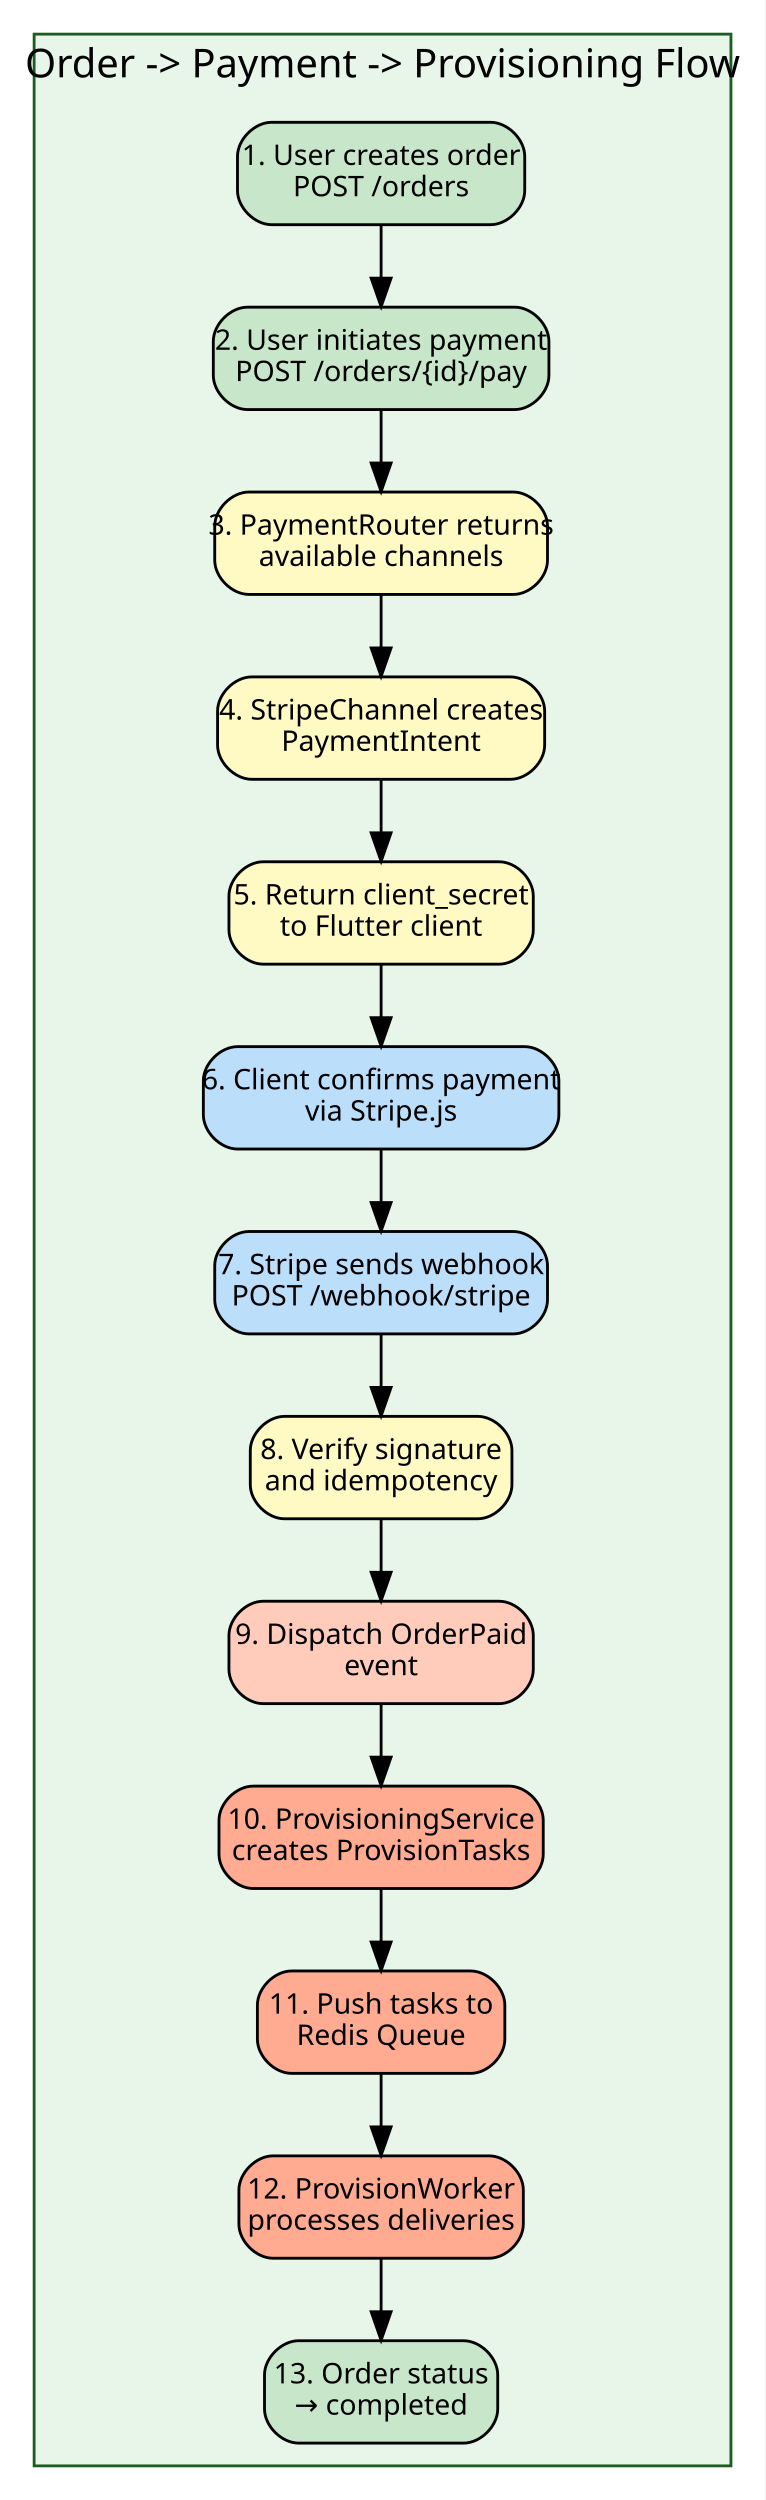
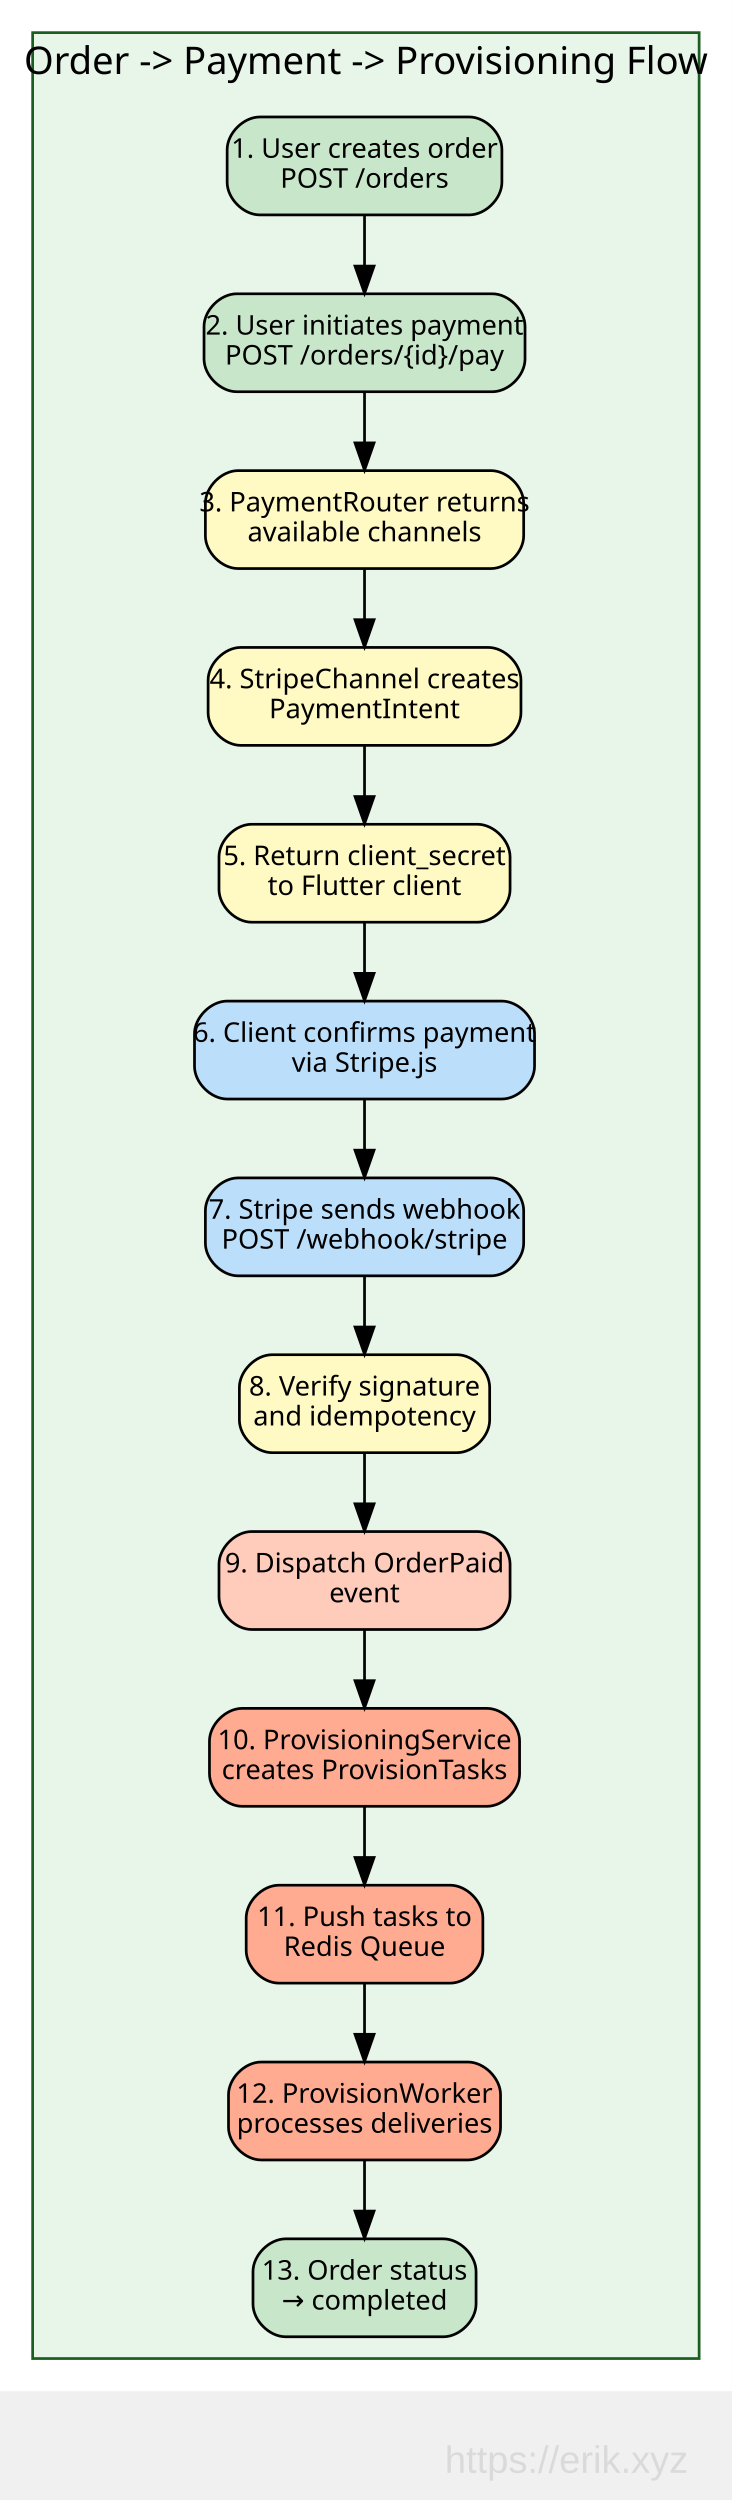
- <svg xmlns="http://www.w3.org/2000/svg" width="269pt" height="879pt" viewBox="0.00 0.00 269.00 879.00">
+ <svg xmlns="http://www.w3.org/2000/svg" width="269pt" height="919.00pt" viewBox="0.00 0.00 269.00 919.00">
  <g id="graph0" class="graph" transform="scale(1 1) rotate(0) translate(4 875)">
    <polygon fill="white" stroke="transparent" points="-4,4 -4,-875 265,-875 265,4 -4,4" />
    <g id="clust1" class="cluster">
      <polygon fill="#e8f5e9" stroke="#1b5e20" points="8,-8 8,-863 253,-863 253,-8 8,-8" />
      <text text-anchor="middle" x="130.5" y="-847.8" font-family="sans-serif" font-size="14.00">Order -&gt; Payment -&gt; Provisioning Flow</text>
    </g>
    <g id="node1" class="node">
      <path fill="#c8e6c9" stroke="black" d="M168.5,-832C168.5,-832 91.5,-832 91.5,-832 85.5,-832 79.5,-826 79.5,-820 79.5,-820 79.5,-808 79.5,-808 79.5,-802 85.5,-796 91.5,-796 91.5,-796 168.5,-796 168.5,-796 174.5,-796 180.5,-802 180.5,-808 180.5,-808 180.5,-820 180.5,-820 180.5,-826 174.5,-832 168.5,-832" />
      <text text-anchor="middle" x="130" y="-817" font-family="sans-serif" font-size="10.00">1. User creates order</text>
      <text text-anchor="middle" x="130" y="-806" font-family="sans-serif" font-size="10.00">POST /orders</text>
    </g>
    <g id="node2" class="node">
      <path fill="#c8e6c9" stroke="black" d="M177,-767C177,-767 83,-767 83,-767 77,-767 71,-761 71,-755 71,-755 71,-743 71,-743 71,-737 77,-731 83,-731 83,-731 177,-731 177,-731 183,-731 189,-737 189,-743 189,-743 189,-755 189,-755 189,-761 183,-767 177,-767" />
      <text text-anchor="middle" x="130" y="-752" font-family="sans-serif" font-size="10.00">2. User initiates payment</text>
      <text text-anchor="middle" x="130" y="-741" font-family="sans-serif" font-size="10.00">POST /orders/{id}/pay</text>
    </g>
    <g id="edge1" class="edge">
      <path fill="none" stroke="black" d="M130,-795.78C130,-790.09 130,-783.61 130,-777.34" />
      <polygon fill="black" stroke="black" points="133.5,-777.19 130,-767.19 126.5,-777.19 133.5,-777.19" />
    </g>
    <g id="node3" class="node">
      <path fill="#fff9c4" stroke="black" d="M176.5,-702C176.5,-702 83.5,-702 83.5,-702 77.5,-702 71.5,-696 71.5,-690 71.5,-690 71.5,-678 71.5,-678 71.5,-672 77.5,-666 83.5,-666 83.5,-666 176.5,-666 176.5,-666 182.5,-666 188.5,-672 188.5,-678 188.5,-678 188.5,-690 188.5,-690 188.5,-696 182.5,-702 176.5,-702" />
      <text text-anchor="middle" x="130" y="-687" font-family="sans-serif" font-size="10.00">3. PaymentRouter returns</text>
      <text text-anchor="middle" x="130" y="-676" font-family="sans-serif" font-size="10.00">available channels</text>
    </g>
    <g id="edge2" class="edge">
      <path fill="none" stroke="black" d="M130,-730.78C130,-725.09 130,-718.61 130,-712.34" />
      <polygon fill="black" stroke="black" points="133.5,-712.19 130,-702.19 126.5,-712.19 133.5,-712.19" />
    </g>
    <g id="node4" class="node">
      <path fill="#fff9c4" stroke="black" d="M175.5,-637C175.5,-637 84.5,-637 84.5,-637 78.5,-637 72.5,-631 72.5,-625 72.5,-625 72.5,-613 72.5,-613 72.5,-607 78.5,-601 84.5,-601 84.5,-601 175.5,-601 175.5,-601 181.5,-601 187.5,-607 187.5,-613 187.5,-613 187.5,-625 187.5,-625 187.5,-631 181.5,-637 175.5,-637" />
      <text text-anchor="middle" x="130" y="-622" font-family="sans-serif" font-size="10.00">4. StripeChannel creates</text>
      <text text-anchor="middle" x="130" y="-611" font-family="sans-serif" font-size="10.00">PaymentIntent</text>
    </g>
    <g id="edge3" class="edge">
      <path fill="none" stroke="black" d="M130,-665.78C130,-660.09 130,-653.61 130,-647.34" />
      <polygon fill="black" stroke="black" points="133.5,-647.19 130,-637.19 126.5,-647.19 133.5,-647.19" />
    </g>
    <g id="node5" class="node">
      <path fill="#fff9c4" stroke="black" d="M171.5,-572C171.5,-572 88.5,-572 88.5,-572 82.5,-572 76.5,-566 76.5,-560 76.5,-560 76.5,-548 76.5,-548 76.5,-542 82.5,-536 88.5,-536 88.5,-536 171.5,-536 171.5,-536 177.5,-536 183.5,-542 183.5,-548 183.5,-548 183.5,-560 183.5,-560 183.5,-566 177.5,-572 171.5,-572" />
      <text text-anchor="middle" x="130" y="-557" font-family="sans-serif" font-size="10.00">5. Return client_secret</text>
      <text text-anchor="middle" x="130" y="-546" font-family="sans-serif" font-size="10.00">to Flutter client</text>
    </g>
    <g id="edge4" class="edge">
      <path fill="none" stroke="black" d="M130,-600.78C130,-595.09 130,-588.61 130,-582.34" />
      <polygon fill="black" stroke="black" points="133.5,-582.19 130,-572.19 126.5,-582.19 133.5,-582.19" />
    </g>
    <g id="node6" class="node">
      <path fill="#bbdefb" stroke="black" d="M180.5,-507C180.5,-507 79.5,-507 79.5,-507 73.5,-507 67.5,-501 67.5,-495 67.5,-495 67.5,-483 67.5,-483 67.5,-477 73.5,-471 79.5,-471 79.5,-471 180.5,-471 180.5,-471 186.5,-471 192.5,-477 192.5,-483 192.5,-483 192.5,-495 192.5,-495 192.5,-501 186.5,-507 180.5,-507" />
      <text text-anchor="middle" x="130" y="-492" font-family="sans-serif" font-size="10.00">6. Client confirms payment</text>
      <text text-anchor="middle" x="130" y="-481" font-family="sans-serif" font-size="10.00">via Stripe.js</text>
    </g>
    <g id="edge5" class="edge">
      <path fill="none" stroke="black" d="M130,-535.78C130,-530.09 130,-523.61 130,-517.34" />
      <polygon fill="black" stroke="black" points="133.5,-517.19 130,-507.19 126.5,-517.19 133.5,-517.19" />
    </g>
    <g id="node7" class="node">
      <path fill="#bbdefb" stroke="black" d="M176.5,-442C176.5,-442 83.5,-442 83.5,-442 77.5,-442 71.5,-436 71.5,-430 71.5,-430 71.5,-418 71.5,-418 71.5,-412 77.5,-406 83.5,-406 83.5,-406 176.5,-406 176.5,-406 182.5,-406 188.5,-412 188.5,-418 188.5,-418 188.5,-430 188.5,-430 188.5,-436 182.5,-442 176.5,-442" />
      <text text-anchor="middle" x="130" y="-427" font-family="sans-serif" font-size="10.00">7. Stripe sends webhook</text>
      <text text-anchor="middle" x="130" y="-416" font-family="sans-serif" font-size="10.00">POST /webhook/stripe</text>
    </g>
    <g id="edge6" class="edge">
      <path fill="none" stroke="black" d="M130,-470.78C130,-465.09 130,-458.61 130,-452.34" />
      <polygon fill="black" stroke="black" points="133.5,-452.19 130,-442.19 126.5,-452.19 133.5,-452.19" />
    </g>
    <g id="node8" class="node">
      <path fill="#fff9c4" stroke="black" d="M164,-377C164,-377 96,-377 96,-377 90,-377 84,-371 84,-365 84,-365 84,-353 84,-353 84,-347 90,-341 96,-341 96,-341 164,-341 164,-341 170,-341 176,-347 176,-353 176,-353 176,-365 176,-365 176,-371 170,-377 164,-377" />
      <text text-anchor="middle" x="130" y="-362" font-family="sans-serif" font-size="10.00">8. Verify signature</text>
      <text text-anchor="middle" x="130" y="-351" font-family="sans-serif" font-size="10.00">and idempotency</text>
    </g>
    <g id="edge7" class="edge">
      <path fill="none" stroke="black" d="M130,-405.78C130,-400.09 130,-393.61 130,-387.34" />
      <polygon fill="black" stroke="black" points="133.5,-387.19 130,-377.19 126.5,-387.19 133.5,-387.19" />
    </g>
    <g id="node9" class="node">
      <path fill="#ffccbc" stroke="black" d="M171.5,-312C171.5,-312 88.5,-312 88.5,-312 82.5,-312 76.5,-306 76.5,-300 76.5,-300 76.5,-288 76.5,-288 76.5,-282 82.5,-276 88.5,-276 88.5,-276 171.5,-276 171.5,-276 177.5,-276 183.5,-282 183.5,-288 183.5,-288 183.5,-300 183.5,-300 183.5,-306 177.5,-312 171.5,-312" />
      <text text-anchor="middle" x="130" y="-297" font-family="sans-serif" font-size="10.00">9. Dispatch OrderPaid</text>
      <text text-anchor="middle" x="130" y="-286" font-family="sans-serif" font-size="10.00">event</text>
    </g>
    <g id="edge8" class="edge">
      <path fill="none" stroke="black" d="M130,-340.78C130,-335.09 130,-328.61 130,-322.34" />
      <polygon fill="black" stroke="black" points="133.5,-322.19 130,-312.19 126.5,-322.19 133.5,-322.19" />
    </g>
    <g id="node10" class="node">
      <path fill="#ffab91" stroke="black" d="M175,-247C175,-247 85,-247 85,-247 79,-247 73,-241 73,-235 73,-235 73,-223 73,-223 73,-217 79,-211 85,-211 85,-211 175,-211 175,-211 181,-211 187,-217 187,-223 187,-223 187,-235 187,-235 187,-241 181,-247 175,-247" />
      <text text-anchor="middle" x="130" y="-232" font-family="sans-serif" font-size="10.00">10. ProvisioningService</text>
      <text text-anchor="middle" x="130" y="-221" font-family="sans-serif" font-size="10.00">creates ProvisionTasks</text>
    </g>
    <g id="edge9" class="edge">
      <path fill="none" stroke="black" d="M130,-275.78C130,-270.09 130,-263.61 130,-257.34" />
      <polygon fill="black" stroke="black" points="133.5,-257.19 130,-247.19 126.5,-257.19 133.5,-257.19" />
    </g>
    <g id="node11" class="node">
      <path fill="#ffab91" stroke="black" d="M161.5,-182C161.5,-182 98.5,-182 98.5,-182 92.5,-182 86.5,-176 86.5,-170 86.5,-170 86.5,-158 86.5,-158 86.5,-152 92.5,-146 98.5,-146 98.5,-146 161.5,-146 161.5,-146 167.5,-146 173.5,-152 173.5,-158 173.5,-158 173.5,-170 173.5,-170 173.5,-176 167.5,-182 161.5,-182" />
      <text text-anchor="middle" x="130" y="-167" font-family="sans-serif" font-size="10.00">11. Push tasks to</text>
      <text text-anchor="middle" x="130" y="-156" font-family="sans-serif" font-size="10.00">Redis Queue</text>
    </g>
    <g id="edge10" class="edge">
      <path fill="none" stroke="black" d="M130,-210.78C130,-205.09 130,-198.61 130,-192.34" />
      <polygon fill="black" stroke="black" points="133.5,-192.19 130,-182.19 126.5,-192.19 133.5,-192.19" />
    </g>
    <g id="node12" class="node">
      <path fill="#ffab91" stroke="black" d="M168,-117C168,-117 92,-117 92,-117 86,-117 80,-111 80,-105 80,-105 80,-93 80,-93 80,-87 86,-81 92,-81 92,-81 168,-81 168,-81 174,-81 180,-87 180,-93 180,-93 180,-105 180,-105 180,-111 174,-117 168,-117" />
      <text text-anchor="middle" x="130" y="-102" font-family="sans-serif" font-size="10.00">12. ProvisionWorker</text>
      <text text-anchor="middle" x="130" y="-91" font-family="sans-serif" font-size="10.00">processes deliveries</text>
    </g>
    <g id="edge11" class="edge">
      <path fill="none" stroke="black" d="M130,-145.78C130,-140.09 130,-133.61 130,-127.34" />
      <polygon fill="black" stroke="black" points="133.5,-127.19 130,-117.19 126.5,-127.19 133.5,-127.19" />
    </g>
    <g id="node13" class="node">
      <path fill="#c8e6c9" stroke="black" d="M159,-52C159,-52 101,-52 101,-52 95,-52 89,-46 89,-40 89,-40 89,-28 89,-28 89,-22 95,-16 101,-16 101,-16 159,-16 159,-16 165,-16 171,-22 171,-28 171,-28 171,-40 171,-40 171,-46 165,-52 159,-52" />
      <text text-anchor="middle" x="130" y="-37" font-family="sans-serif" font-size="10.00">13. Order status</text>
      <text text-anchor="middle" x="130" y="-26" font-family="sans-serif" font-size="10.00">→ completed</text>
    </g>
    <g id="edge12" class="edge">
      <path fill="none" stroke="black" d="M130,-80.78C130,-75.09 130,-68.61 130,-62.34" />
      <polygon fill="black" stroke="black" points="133.5,-62.19 130,-52.19 126.5,-62.19 133.5,-62.19" />
    </g>
  </g>
+   <g opacity="0.5">
+     <text x="253" y="909" text-anchor="end" font-family="Arial, sans-serif" font-size="14" fill="rgba(0,0,0,0.18)">https://erik.xyz</text>
+   </g>
</svg>
